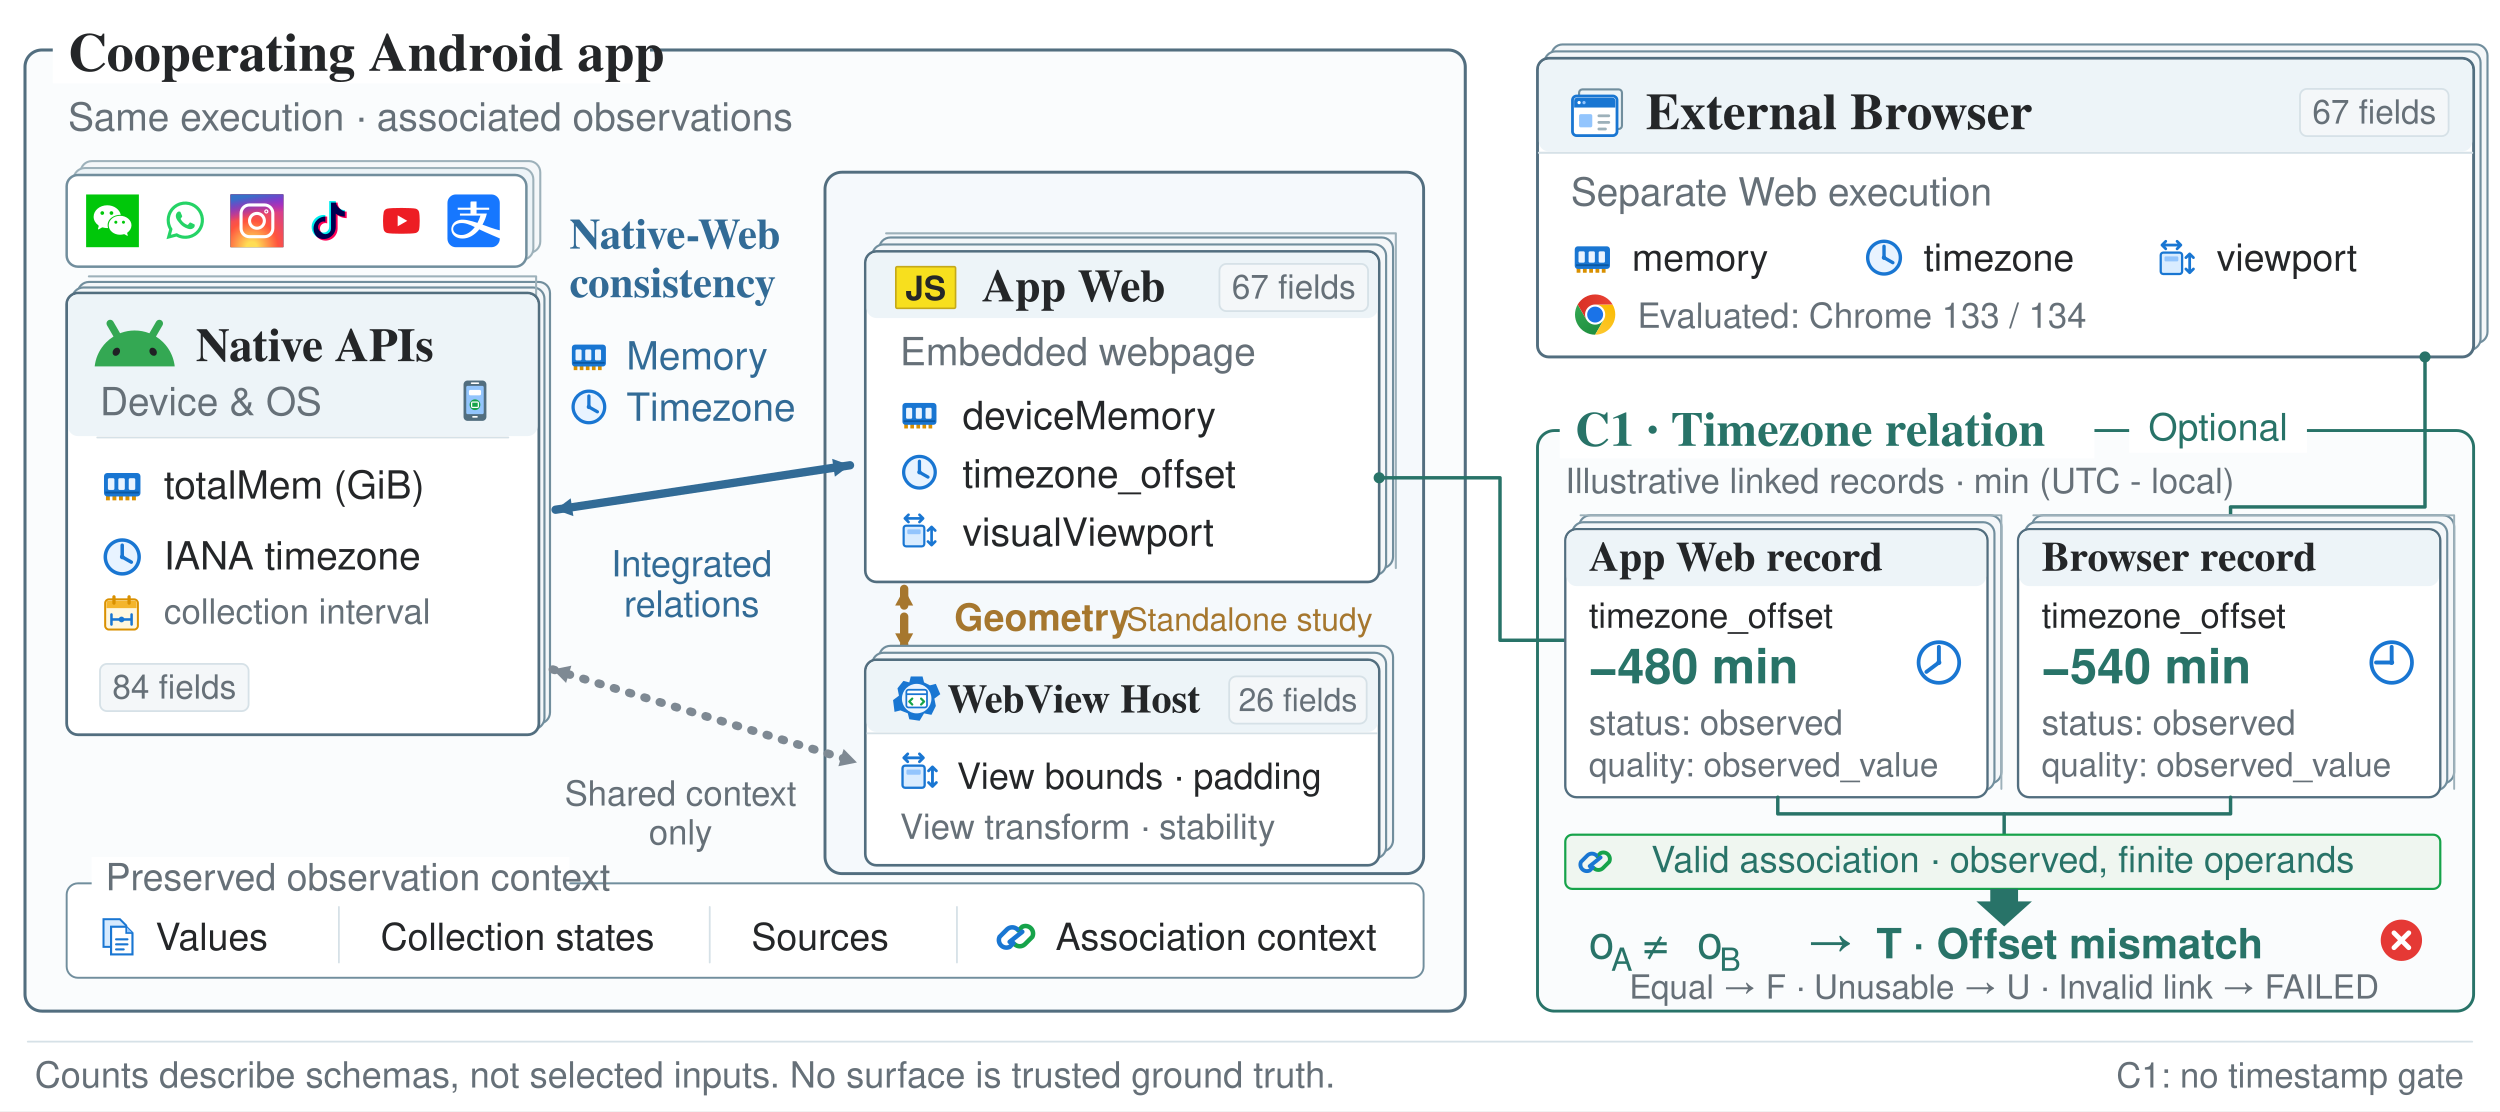
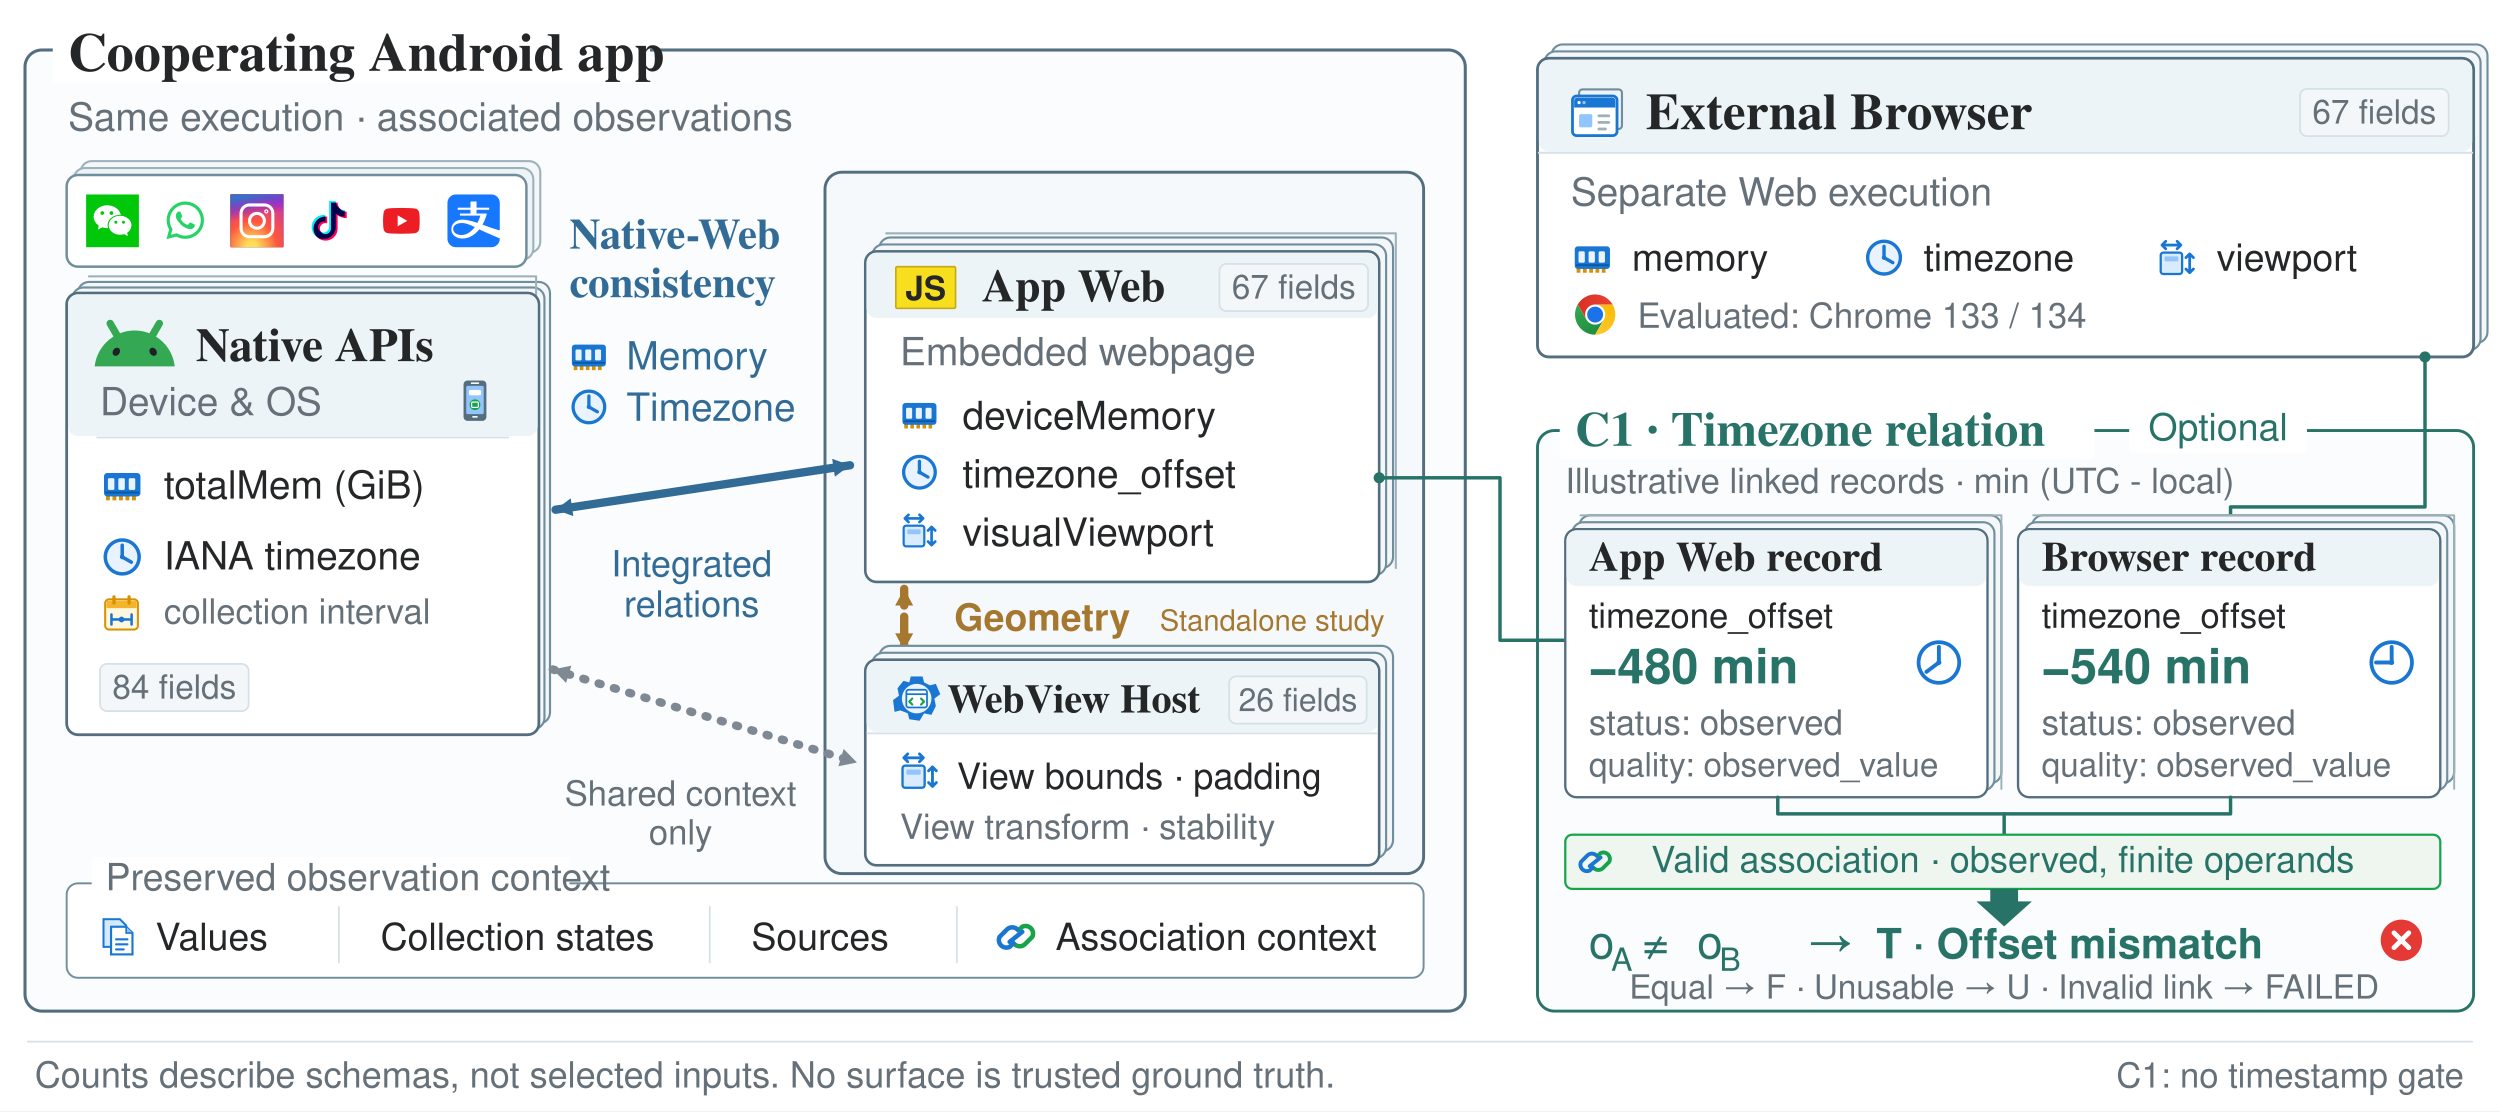
<svg xmlns="http://www.w3.org/2000/svg" xmlns:xlink="http://www.w3.org/1999/xlink" width="178mm" height="79.111mm" viewBox="0 0 1800 800" role="img" aria-labelledby="title description">
  <style>
text {font-family:"Nimbus Sans",Arial,Helvetica,sans-serif}
.heading {font-family:"Nimbus Roman","Times New Roman",serif;font-weight:bold}
.field {font-family:"Nimbus Sans",Arial,Helvetica,sans-serif}
</style>
  <defs>
    <marker id="head-ochre" markerWidth="12" markerHeight="12" refX="10" refY="6" orient="auto-start-reverse" markerUnits="userSpaceOnUse">
      <path d="M2 2 L10 6 L2 10" fill="none" stroke="#a6772e" stroke-width="2.2" stroke-linecap="round" stroke-linejoin="round" />
    </marker>
    <marker id="head-teal" markerWidth="12" markerHeight="12" refX="10" refY="6" orient="auto-start-reverse" markerUnits="userSpaceOnUse">
      <path d="M2 2 L10 6 L2 10" fill="none" stroke="#287368" stroke-width="2.2" stroke-linecap="round" stroke-linejoin="round" />
    </marker>
    <symbol id="icon-memory" viewBox="0 0 24 24" fill="none" stroke="currentColor" stroke-width="2" stroke-linecap="round" stroke-linejoin="round">
      <path d="M12 11v2" />
      <path d="M16 11v2" />
      <path d="M3 7h18a1 1 0 0 1 1 1v1a1 1 0 0 1 -1 1a1 1 0 0 0 -1 1v1a1 1 0 0 0 1 1a1 1 0 0 1 1 1v2a1 1 0 0 1 -1 1h-18a1 1 0 0 1 -1 -1v-2a1 1 0 0 1 1 -1a1 1 0 0 0 1 -1v-1a1 1 0 0 0 -1 -1a1 1 0 0 1 -1 -1v-1a1 1 0 0 1 1 -1" />
      <path d="M8 11v2" />
      <path d="M4 17v2" />
      <path d="M7 17v2" />
      <path d="M10 17v2" />
      <path d="M20 17v2" />
      <path d="M17 17v2" />
      <path d="M13 17v2" />
    </symbol>
    <symbol id="icon-clock" viewBox="0 0 24 24" fill="none" stroke="currentColor" stroke-width="2" stroke-linecap="round" stroke-linejoin="round">
      <path d="M3 12a9 9 0 1 0 18 0a9 9 0 0 0 -18 0" />
      <path d="M12 7v5l3 3" />
    </symbol>
    <symbol id="icon-dimensions" viewBox="0 0 24 24" fill="none" stroke="currentColor" stroke-width="2" stroke-linecap="round" stroke-linejoin="round">
      <path d="M3 5h11" />
      <path d="M12 7l2 -2l-2 -2" />
      <path d="M5 3l-2 2l2 2" />
      <path d="M19 10v11" />
      <path d="M17 19l2 2l2 -2" />
      <path d="M21 12l-2 -2l-2 2" />
      <path d="M3 12a2 2 0 0 1 2 -2h7a2 2 0 0 1 2 2v7a2 2 0 0 1 -2 2h-7a2 2 0 0 1 -2 -2l0 -7" />
    </symbol>
    <symbol id="icon-browser" viewBox="0 0 24 24" fill="none" stroke="currentColor" stroke-width="2" stroke-linecap="round" stroke-linejoin="round">
      <path d="M4 8h16" />
      <path d="M4 6a2 2 0 0 1 2 -2h12a2 2 0 0 1 2 2v12a2 2 0 0 1 -2 2h-12a2 2 0 0 1 -2 -2l0 -12" />
      <path d="M8 4v4" />
    </symbol>
    <symbol id="icon-files" viewBox="0 0 24 24" fill="none" stroke="currentColor" stroke-width="2" stroke-linecap="round" stroke-linejoin="round">
      <path d="M15 3v4a1 1 0 0 0 1 1h4" />
      <path d="M18 17h-7a2 2 0 0 1 -2 -2v-10a2 2 0 0 1 2 -2h4l5 5v7a2 2 0 0 1 -2 2" />
      <path d="M16 17v2a2 2 0 0 1 -2 2h-7a2 2 0 0 1 -2 -2v-10a2 2 0 0 1 2 -2h2" />
    </symbol>
    <symbol id="icon-link" viewBox="0 0 24 24" fill="none" stroke="currentColor" stroke-width="2" stroke-linecap="round" stroke-linejoin="round">
      <path d="M9 15l6 -6" />
      <path d="M11 6l.463 -.536a5 5 0 0 1 7.071 7.072l-.534 .464" />
      <path d="M13 18l-.397 .534a5.068 5.068 0 0 1 -7.127 0a4.972 4.972 0 0 1 0 -7.071l.524 -.463" />
    </symbol>
    <symbol id="brand-android" viewBox="0 0 152 89" fill="none">
      <g clip-path="url(#brand-android-a)">
        <path fill="#34A853" d="M151.025 85.224q-.071-.464-.147-.92a75.665 75.665 0 0 0-7.546-22.597 76.5 76.5 0 0 0-5.511-8.995 76 76 0 0 0-8.322-9.808 76.034 76.034 0 0 0-13.398-10.626q.042-.074.085-.148 2.286-3.948 4.572-7.897l4.47-7.712a3946 3946 0 0 0 3.208-5.54q.38-.658.604-1.355a6.97 6.97 0 0 0-.652-5.702 6.9 6.9 0 0 0-2.406-2.398 7 7 0 0 0-2.954-.95 7 7 0 0 0-2.376.206 6.93 6.93 0 0 0-4.22 3.227q-1.606 2.77-3.208 5.54l-4.47 7.712c-1.523 2.634-3.05 5.263-4.573 7.897q-.25.43-.5.865c-.232-.092-.46-.184-.692-.272-8.398-3.205-17.511-4.958-27.036-4.958q-.39-.001-.78.004A75.7 75.7 0 0 0 50.977 25q-1.317.46-2.608.968-.234-.404-.467-.806-2.286-3.95-4.573-7.897l-4.47-7.713a4385 4385 0 0 1-3.208-5.54A6.93 6.93 0 0 0 29.055.58a6.9 6.9 0 0 0-2.954.95 6.92 6.92 0 0 0-3.157 4.185 6.96 6.96 0 0 0 .703 5.27l3.208 5.54 4.47 7.713c1.523 2.634 3.05 5.263 4.573 7.897.01.022.025.044.036.066a76.3 76.3 0 0 0-13.527 10.711 76.5 76.5 0 0 0-8.322 9.808 75.4 75.4 0 0 0-5.51 8.995 75.7 75.7 0 0 0-7.546 22.597 76.038 76.038 0 0 0-.581 4.247h151a77 77 0 0 0-.434-3.327z" />
        <path fill="#202124" d="M115.225 67.663c3.022-2.012 3.461-6.668.981-10.4-2.48-3.73-6.939-5.123-9.96-3.11-3.021 2.012-3.46 6.668-.98 10.4 2.479 3.73 6.938 5.123 9.959 3.11M46.762 64.564c2.48-3.73 2.04-8.387-.98-10.4-3.022-2.012-7.481-.619-9.96 3.112s-2.041 8.387.98 10.4 7.48.62 9.96-3.112" />
      </g>
      <defs>
        <clipPath id="brand-android-a">
          <path fill="#fff" d="M.459.555h151v88h-151z" />
        </clipPath>
        <marker id="tri-integrated" markerWidth="17" markerHeight="17" refX="14" refY="8" orient="auto-start-reverse" markerUnits="userSpaceOnUse">
          <path d="M2 1.5 L14 8 L2 14.5 Z" fill="#326b96" />
        </marker>
        <marker id="tri-standalone" markerWidth="17" markerHeight="17" refX="14" refY="8" orient="auto-start-reverse" markerUnits="userSpaceOnUse">
          <path d="M2 1.5 L14 8 L2 14.5 Z" fill="#a6772e" />
        </marker>
        <marker id="tri-context" markerWidth="17" markerHeight="17" refX="14" refY="8" orient="auto-start-reverse" markerUnits="userSpaceOnUse">
          <path d="M2 1.5 L14 8 L2 14.5 Z" fill="#7e8993" />
        </marker>
      </defs>
    </symbol>
    <symbol id="brand-chrome" viewBox="0 0 63 63" fill="none">
      <linearGradient id="brand-chrome-a" gradientUnits="userSpaceOnUse" x1="34.909" x2="7.632" y1="61.029" y2="13.785">
        <stop offset="0" stop-color="#1e8e3e" />
        <stop offset="1" stop-color="#34a853" />
      </linearGradient>
      <linearGradient id="brand-chrome-b" gradientUnits="userSpaceOnUse" x1="26.904" x2="54.181" y1="63.079" y2="15.835">
        <stop offset="0" stop-color="#fcc934" />
        <stop offset="1" stop-color="#fbbc04" />
      </linearGradient>
      <linearGradient id="brand-chrome-c" gradientUnits="userSpaceOnUse" x1="4.221" x2="58.775" y1="19.688" y2="19.688">
        <stop offset="0" stop-color="#d93025" />
        <stop offset="1" stop-color="#ea4335" />
      </linearGradient>
      <path d="m31.499 47.247c8.698 0 15.75-7.051 15.75-15.75s-7.051-15.75-15.75-15.75-15.75 7.051-15.75 15.75 7.051 15.75 15.75 15.75z" fill="#fff" />
      <path d="m17.859 39.375-13.638-23.621c-2.765 4.788-4.221 10.22-4.221 15.749s1.455 10.961 4.22 15.749c2.765 4.788 6.742 8.764 11.531 11.528 4.789 2.764 10.221 4.218 15.75 4.216l13.638-23.621v-.004c-1.381 2.395-3.369 4.385-5.763 5.768s-5.11 2.112-7.875 2.112-5.482-.727-7.876-2.11c-2.394-1.383-4.383-3.371-5.765-5.766z" fill="url(#brand-chrome-a)" />
      <path d="m45.138 39.374-13.638 23.621c5.529.001 10.961-1.454 15.75-4.219 4.788-2.764 8.765-6.741 11.529-11.529 2.764-4.789 4.219-10.221 4.218-15.75-.001-5.529-1.458-10.961-4.224-15.748h-27.275l-.003.002c2.765-.001 5.482.725 7.877 2.107 2.395 1.382 4.384 3.37 5.767 5.764 1.383 2.394 2.111 5.111 2.111 7.876-0 2.765-.728 5.481-2.111 7.876z" fill="url(#brand-chrome-b)" />
      <path d="m31.499 43.969c6.886 0 12.469-5.582 12.469-12.469s-5.582-12.469-12.469-12.469-12.469 5.582-12.469 12.469 5.582 12.469 12.469 12.469z" fill="#1a73e8" />
      <path d="m31.499 15.75h27.275c-2.764-4.789-6.74-8.766-11.528-11.53-4.788-2.765-10.22-4.22-15.749-4.22s-10.961 1.457-15.749 4.222c-4.788 2.765-8.763 6.743-11.527 11.532l13.638 23.621.004.002c-1.384-2.394-2.113-5.11-2.114-7.875s.726-5.482 2.109-7.877c1.382-2.395 3.371-4.383 5.765-5.766 2.395-1.383 5.111-2.11 7.876-2.109z" fill="url(#brand-chrome-c)" />
    </symbol>
    <symbol id="color-memory" viewBox="0 0 32 32">
      <path d="M5 24v4m5-4v4m5-4v4m5-4v4m5-4v4" stroke="#D99000" stroke-width="3" />
      <rect x="2" y="7" width="28" height="18" rx="2.5" fill="#1976D2" />
      <rect x="5" y="11" width="5" height="9" rx="1" fill="#EAF4FF" />
      <rect x="13" y="11" width="5" height="9" rx="1" fill="#EAF4FF" />
      <rect x="21" y="11" width="5" height="9" rx="1" fill="#EAF4FF" />
      <path d="M3 22H29" stroke="#0A58A3" stroke-width="1.5" />
    </symbol>
    <symbol id="color-clock" viewBox="0 0 32 32">
      <circle cx="16" cy="16" r="13" fill="#E8F3FF" stroke="#1976D2" stroke-width="2.7" />
      <path d="M16 7V16L23 20" fill="none" stroke="#1976D2" stroke-width="2.7" stroke-linecap="round" stroke-linejoin="round" />
      <circle cx="16" cy="16" r="1.8" fill="#1976D2" />
    </symbol>
    <symbol id="color-dimensions" viewBox="0 0 32 32">
      <rect x="3" y="12" width="17" height="17" rx="2" fill="#D9ECFF" stroke="#1976D2" stroke-width="1.8" />
      <path d="M4 6H19M4 6L7 3M4 6L7 9M19 6L16 3M19 6L16 9M26 13V28M26 13L23 16M26 13L29 16M26 28L23 25M26 28L29 25" fill="none" stroke="#1976D2" stroke-width="2.2" stroke-linecap="round" stroke-linejoin="round" />
      <rect x="6" y="15" width="11" height="4" rx="1" fill="#93C5FD" />
    </symbol>
    <symbol id="color-files" viewBox="0 0 32 32">
      <path d="M5 2H18L23 7V24H5Z" fill="#D6EAFE" stroke="#1976D2" stroke-width="1.6" />
      <path d="M11 8H23L28 13V30H11Z" fill="#FFFFFF" stroke="#1976D2" stroke-width="1.7" />
      <path d="M23 8V13H28" fill="#93C5FD" stroke="#1976D2" stroke-width="1.3" />
      <path d="M15 18H24M15 22H24M15 26H21" stroke="#1976D2" stroke-width="1.7" stroke-linecap="round" />
    </symbol>
    <symbol id="color-link" viewBox="0 0 32 32">
      <g fill="none" stroke-width="3.6" stroke-linecap="round">
        <path d="M18 11L21 8A6 6 0 0 1 29 16L23 22A6 6 0 0 1 15 22" stroke="#16A34A" />
        <path d="M14 21L11 24A6 6 0 0 1 3 16L9 10A6 6 0 0 1 17 10" stroke="#1976D2" />
        <path d="M11 20L21 12" stroke="#1976D2" />
      </g>
    </symbol>
    <symbol id="color-browser" viewBox="0 0 32 32">
      <rect x="5" y="2" width="26" height="24" rx="2" fill="#EDF4F8" stroke="#718E9D" stroke-width="1.3" />
      <rect x="1" y="6" width="27" height="24" rx="2.5" fill="#FFFFFF" stroke="#1976D2" stroke-width="1.7" />
      <path d="M2 9Q2 7 4 7H25Q27 7 27 9V13H2Z" fill="#1976D2" />
      <circle cx="5" cy="10" r="1" fill="#FFFFFF" />
      <circle cx="8" cy="10" r="1" fill="#93C5FD" />
      <rect x="5" y="17" width="8" height="8" rx="1" fill="#93C5FD" />
      <path d="M17 18H23M17 22H23M17 26H21" stroke="#9DB1BA" stroke-width="1.7" stroke-linecap="round" />
    </symbol>
    <symbol id="color-host" viewBox="0 0 32 32">
      <path d="M12 1H20L21 5L25 7L29 6L32 13L28 16L29 21L26 27L21 26L18 31L11 30L10 26L5 24L1 25L0 17L4 14L3 9L7 4L11 5Z" fill="#1976D2" />
      <circle cx="16" cy="16" r="10" fill="#EAF4FF" />
      <rect x="9" y="10" width="14" height="12" rx="1.5" fill="#FFFFFF" stroke="#1976D2" stroke-width="1.2" />
      <path d="M9 13H23" stroke="#1976D2" stroke-width="1.2" />
      <path d="M13 16L11 18L13 20M19 16L21 18L19 20" fill="none" stroke="#16A34A" stroke-width="1.5" stroke-linecap="round" stroke-linejoin="round" />
    </symbol>
    <symbol id="color-interval" viewBox="0 0 32 32">
      <rect x="3" y="5" width="26" height="24" rx="3" fill="#FFF7DF" stroke="#D99000" stroke-width="1.6" />
      <path d="M4 8Q4 6 6 6H26Q28 6 28 8V12H4Z" fill="#F4B52C" />
      <path d="M10 3V8M22 3V8" stroke="#D99000" stroke-width="2.6" stroke-linecap="round" />
      <path d="M8 21H24M8 17V25M24 17V25" stroke="#1976D2" stroke-width="2" stroke-linecap="round" />
      <circle cx="16" cy="21" r="2.3" fill="#1976D2" />
    </symbol>
    <symbol id="color-phone" viewBox="0 0 32 32">
      <rect x="8" y="1" width="17" height="30" rx="3" fill="#526E7F" />
      <rect x="10" y="5" width="13" height="21" rx="1" fill="#93C5FD" />
      <path d="M14 3H19M15 28H18" stroke="#FFFFFF" stroke-width="1.2" stroke-linecap="round" />
      <rect x="12" y="8" width="9" height="4" rx="1" fill="#FFFFFF" />
      <circle cx="16.5" cy="19" r="4" fill="#16A34A" />
      <rect x="14" y="17" width="5" height="4" rx="0.6" fill="none" stroke="#FFFFFF" stroke-width="0.9" />
    </symbol>
    <symbol id="mismatch-symbol" viewBox="0 0 32 32">
      <circle cx="16" cy="16" r="14" fill="#E53935" />
      <path d="M11 11L21 21M21 11L11 21" stroke="#FFFFFF" stroke-width="3.3" stroke-linecap="round" />
    </symbol>
    <symbol id="c1-clock-app" viewBox="0 0 32 32">
      <circle cx="16" cy="16" r="13" fill="white" stroke="#1976D2" stroke-width="2.4" />
      <path d="M16 6V16L8 22" fill="none" stroke="#1976D2" stroke-width="2.5" stroke-linecap="round" stroke-linejoin="round" />
      <circle cx="16" cy="16" r="1.6" fill="#1976D2" />
    </symbol>
    <symbol id="c1-clock-browser" viewBox="0 0 32 32">
      <circle cx="16" cy="16" r="13" fill="white" stroke="#1976D2" stroke-width="2.4" />
      <path d="M16 6V16L6 16" fill="none" stroke="#1976D2" stroke-width="2.5" stroke-linecap="round" stroke-linejoin="round" />
      <circle cx="16" cy="16" r="1.6" fill="#1976D2" />
    </symbol>
    <symbol id="app-logo-wechat" viewBox="0 0 512 512" aria-label="WeChat" role="img" fill="#fff">
      <path d="m0 0H512V512H0" fill="#00c70a" />
      <path d="M402 369c23-17 38-42 38-70 0-51-50-92-111-92s-110 41-110 92 49 92 110 92c13 0 25-2 36-5 4-1 8 0 9 1l25 14c3 2 6 0 5-4l-6-22c0-3 2-5 4-6m-110-85a15 15 0 110-29 15 15 0 010 29m74 0a15 15 0 110-29 15 15 0 010 29" />
      <path d="M250 198a18 18 0 000-35 18 18 0 100 35m-89 0a18 18 0 000-35 18 18 0 100 35m44-93c66 0 121 41 131 93-64-4-147 44-123 128-3 0-25 2-51-6-4-1-8 0-11 2l-30 17c-3 1-7-1-6-6l7-24c1-5-1-8-4-10-28-20-45-50-45-83 0-61 59-111 132-111" />
    </symbol>
    <symbol id="app-logo-whatsapp" viewBox="0 0 512 512" aria-label="WhatsApp" role="img">
      <path d="m0 0H512V512H0" fill="#fff" />
      <path fill="#25d366" d="m79 434 25.7-93.9a181.1 181.2 0 1170.3 68.7M122.5 391l57-15a150.6 150.6 0 10-41.8-40.6m93-127c2 5 0 10-11 22.2-6 6-4 8 6.6 23s28 29 44 36.5 15 7 21.7-1c15-17 11-21 26-14.2l27 13c8 4 8.4 4 8.5 9s-1.7 18-7 23.6-25 24.8-60 12-59-23-99-77-1.6-86 3.6-88 7-1.5 17-1.3q4 0 7 5" />
    </symbol>
    <symbol id="app-logo-instagram" viewBox="0 0 512 512" aria-label="Instagram" role="img">
      <path d="m0 0H512V512H0" id="app-logo-instagram-b" />
      <use fill="url(#app-logo-instagram-a)" href="#app-logo-instagram-b" xlink:href="#app-logo-instagram-b" />
      <use fill="url(#app-logo-instagram-c)" href="#app-logo-instagram-b" xlink:href="#app-logo-instagram-b" />
      <radialGradient id="app-logo-instagram-a" cx=".4" cy="1" r="1">
        <stop offset=".1" stop-color="#fd5" />
        <stop offset=".5" stop-color="#ff543e" />
        <stop offset="1" stop-color="#c837ab" />
      </radialGradient>
      <linearGradient id="app-logo-instagram-c" x2=".2" y2="1">
        <stop offset=".1" stop-color="#3771c8" />
        <stop offset=".5" stop-color="#60f" stop-opacity="0" />
      </linearGradient>
      <g fill="none" stroke="#fff" stroke-width="30">
        <rect width="308" height="308" x="102" y="102" rx="81" />
        <circle cx="256" cy="256" r="72" />
        <circle cx="347" cy="165" r="6" />
      </g>
    </symbol>
    <symbol id="app-logo-tiktok" viewBox="0 0 512 512" aria-label="TikTok" role="img">
      <path d="m0 0H512V512H0" fill="#fff" />
      <use href="#app-logo-tiktok-t" fill="#f05" x="18" y="15" xlink:href="#app-logo-tiktok-t" />
      <g style="fill:#0ee;mix-blend-mode:multiply">
        <path id="app-logo-tiktok-t" d="M219 265a54 54 0 1037 51V64h64a88 88 0 0088 88v63a150 150 0 01-88-28V315A117 117 0 11219 200" />
      </g>
    </symbol>
    <symbol id="app-logo-youtube" viewBox="0 0 512 512" aria-label="YouTube" role="img" fill="#fff">
      <path d="m0 0H512V512H0" />
      <path d="M313 256l-93-53V309Zm114-87c9 37 9 138 0 174-4 15-17 27-32 31-37 10-242 10-278 0-15-4-28-16-32-31-10-39-9-136 0-174 4-15 17-27 32-31 39-10 244-9 278 0 15 4 28 16 32 31Z" fill="#ed1d24" />
    </symbol>
    <symbol id="app-logo-alipay" viewBox="0 0 24 24" fill="#1677FF" role="img">
      <path d="M19.695 15.07c3.426 1.158 4.203 1.22 4.203 1.22V3.846c0-2.124-1.705-3.845-3.81-3.845H3.914C1.808.001.102 1.722.102 3.846v16.31c0 2.123 1.706 3.845 3.813 3.845h16.173c2.105 0 3.81-1.722 3.81-3.845v-.157s-6.19-2.602-9.315-4.119c-2.096 2.602-4.8 4.181-7.607 4.181-4.75 0-6.361-4.19-4.112-6.949.49-.602 1.324-1.175 2.617-1.497 2.025-.502 5.247.313 8.266 1.317a16.796 16.796 0 0 0 1.341-3.302H5.781v-.952h4.799V6.975H4.77v-.953h5.81V3.591s0-.409.411-.409h2.347v2.84h5.744v.951h-5.744v1.704h4.69a19.453 19.453 0 0 1-1.986 5.06c1.424.52 2.702 1.011 3.654 1.333m-13.81-2.032c-.596.06-1.71.325-2.321.869-1.83 1.608-.735 4.55 2.968 4.55 2.151 0 4.301-1.388 5.99-3.61-2.403-1.182-4.438-2.028-6.637-1.809" />
    </symbol>
  </defs>
  <rect x="0" y="0" width="1800" height="800" fill="white" stroke="none" stroke-width="0" rx="0" />
  <g id="same-app-execution" data-kind="execution-container">
    <rect x="18" y="36" width="1037" height="692" fill="#FAFCFD" stroke="#526E7F" stroke-width="2.2" rx="12.135" />
    <rect x="38" y="15" width="430" height="45" fill="white" stroke="none" stroke-width="0" rx="0" />
    <text x="49" y="51" font-size="39" fill="#242628" font-weight="bold" class="heading">Cooperating Android app</text>
    <text x="49" y="94" font-size="28" fill="#667078">Same execution · associated observations</text>
    <g id="native-observation" data-schema-fields="84">
      <g id="native-observation-back-pages" data-role="decorative-page-depth">
        <rect x="56.0" y="203.0" width="340.0" height="318.0" rx="8.09" fill="#F4F7F9" stroke="#718E9D" stroke-width="1.55" />
        <rect x="52.0" y="207.0" width="340.0" height="318.0" rx="8.09" fill="#F4F7F9" stroke="#718E9D" stroke-width="1.55" />
      </g>
      <path d="M64 199 H386 V508" stroke="#9DB1BA" stroke-width="1.5" fill="none" stroke-linejoin="round" stroke-linecap="round" />
      <rect x="48" y="211" width="340" height="318" fill="white" stroke="#526E7F" stroke-width="2" rx="8.09" />
      <rect x="49" y="212" width="338" height="102" rx="7.09" fill="#EDF4F8" stroke="none" stroke-width="0" />
      <use x="68" y="230" width="58" height="34" color="#242628" xlink:href="#brand-android" />
      <text x="141" y="260" font-size="34" fill="#242628" font-weight="bold" class="heading">Native APIs</text>
      <text x="72" y="299" font-size="28" fill="#667078">Device &amp; OS</text>
      <path d="M70 315 H366" stroke="#D6E1E7" stroke-width="1.3" fill="none" stroke-linejoin="round" stroke-linecap="round" />
      <use x="73" y="334" width="30" height="30" color="#242628" xlink:href="#color-memory" />
      <text x="118" y="359" font-size="28" fill="#242628">totalMem (GiB)</text>
      <use x="73" y="386" width="30" height="30" color="#242628" xlink:href="#color-clock" />
      <text x="118" y="410" font-size="28" fill="#242628">IANA timezone</text>
      <text x="118" y="449" font-size="25" fill="#667078">collection interval</text>
      <rect x="72" y="478" width="107" height="34" fill="#F4F7F9" stroke="#D6E1E7" stroke-width="1.3" rx="5.056" />
      <text x="125.5" y="503" font-size="24" fill="#667078" text-anchor="middle">84 fields</text>
      <use x="73" y="427" width="29" height="29" id="collection-interval-icon" xlink:href="#color-interval" />
      <use x="326" y="271" width="31" height="35" id="device-os-icon" xlink:href="#color-phone" />
    </g>
    <g id="webview-host" data-schema-fields="26">
      <rect x="594" y="124" width="431" height="505" fill="#F5F9FC" stroke="#526E7F" stroke-width="2.1" rx="12.135" />
      <g id="app-web-observation" data-schema-fields="67">
        <g id="app-web-observation-back-pages" data-role="decorative-page-depth">
          <rect x="633.0" y="171.0" width="370.0" height="238.0" rx="8.09" fill="#F4F7F9" stroke="#718E9D" stroke-width="1.55" />
          <rect x="628.0" y="176.0" width="370.0" height="238.0" rx="8.09" fill="#F4F7F9" stroke="#718E9D" stroke-width="1.55" />
        </g>
        <path d="M638 168 H1005 V409" stroke="#9DB1BA" stroke-width="1.5" fill="none" stroke-linejoin="round" stroke-linecap="round" />
        <rect x="623" y="181" width="370" height="238" fill="white" stroke="#526E7F" stroke-width="1.9" rx="8.09" />
        <rect x="624" y="182" width="368" height="47" fill="#EDF4F8" stroke="none" stroke-width="0" rx="7.09" />
        <rect x="645" y="192" width="43" height="30" fill="#F7DF1E" stroke="#C5A91A" stroke-width="1.2" rx="1" />
        <text x="666.5" y="216" font-size="24" fill="#242628" font-weight="bold" text-anchor="middle">JS</text>
        <text x="707" y="217" font-size="33" fill="#242628" font-weight="bold" class="heading">App Web</text>
        <rect x="878" y="190" width="107" height="34" fill="#F4F7F9" stroke="#D6E1E7" stroke-width="1.3" rx="5.056" />
        <text x="931.5" y="215" font-size="24" fill="#667078" text-anchor="middle">67 fields</text>
        <text x="648" y="263" font-size="28" fill="#667078">Embedded webpage</text>
        <use x="648" y="284" width="28" height="28" color="#242628" xlink:href="#color-memory" />
        <text x="693" y="309" font-size="28" fill="#242628">deviceMemory</text>
        <use x="648" y="326" width="28" height="28" color="#242628" xlink:href="#color-clock" />
        <text x="693" y="351" font-size="28" fill="#242628">timezone_offset</text>
        <use x="648" y="368" width="28" height="28" color="#242628" xlink:href="#color-dimensions" />
        <text x="693" y="393" font-size="28" fill="#242628">visualViewport</text>
      </g>
      <g id="standalone-host-web-geometry" data-status="standalone">
        <path d="M651 424 L651 468" stroke="#a6772e" stroke-width="6" fill="none" stroke-linejoin="round" stroke-linecap="round" stroke-dasharray="12 8" marker-start="url(#tri-standalone)" marker-end="url(#tri-standalone)" />
        <text x="687" y="454" font-size="27" fill="#a6772e" font-weight="bold">Geometry</text>
-         <text x="811" y="454" font-size="23" fill="#a6772e">Standalone study</text>
+         <text x="835" y="454" font-size="21" fill="#a6772e">Standalone study</text>
      </g>
      <g id="webview-host-observation-card" data-role="peer-observation-card" data-schema-fields="26">
        <g id="webview-host-observation-card-back-pages" data-role="decorative-page-depth">
          <rect x="633" y="465" width="370" height="148" rx="8.09" fill="#F4F7F9" stroke="#718E9D" stroke-width="1.55" />
          <rect x="628" y="470" width="370" height="148" rx="8.09" fill="#F4F7F9" stroke="#718E9D" stroke-width="1.55" />
        </g>
        <rect x="623" y="475" width="370" height="148" fill="white" stroke="#526E7F" stroke-width="1.9" rx="8.09" />
        <rect x="624" y="476" width="368" height="51" rx="7.09" fill="#EDF4F8" stroke="none" stroke-width="0" />
        <path d="M624 528 H992" stroke="#D6E1E7" stroke-width="1.3" fill="none" />
        <use x="643" y="486" width="34" height="34" id="vector-webview-pictogram" xlink:href="#color-host" />
        <text x="682" y="513" font-size="29" fill="#242628" font-weight="bold" class="heading">WebView Host</text>
        <rect x="885" y="487" width="99" height="34" fill="#F4F7F9" stroke="#D6E1E7" stroke-width="1.3" rx="5.056" />
        <text x="934.5" y="512" font-size="23" fill="#667078" text-anchor="middle">26 fields</text>
        <use x="647" y="540" width="30" height="30" color="#667078" xlink:href="#color-dimensions" />
        <text x="689" y="568" font-size="26" fill="#242628">View bounds · padding</text>
        <text x="648" y="604" font-size="25" fill="#667078">View transform · stability</text>
      </g>
    </g>
    <g id="integrated-native-web" data-relation="memory-and-timezone">
      <text x="410" y="179" font-size="31" fill="#326b96" font-weight="bold" class="heading">Native-Web</text>
      <text x="410" y="214" font-size="31" fill="#326b96" font-weight="bold" class="heading">consistency</text>
      <use x="410" y="242" width="28" height="28" color="#326b96" xlink:href="#color-memory" />
      <text x="451" y="266" font-size="28" fill="#326b96">Memory</text>
      <use x="410" y="279" width="28" height="28" color="#326b96" xlink:href="#color-clock" />
      <text x="451" y="303" font-size="28" fill="#326b96">Timezone</text>
      <path d="M400 367 L612 335" fill="none" stroke="#326b96" stroke-width="6" stroke-linejoin="round" stroke-linecap="round" marker-start="url(#tri-integrated)" marker-end="url(#tri-integrated)" />
      <text x="498" y="415" font-size="26" fill="#326b96" text-anchor="middle">Integrated</text>
      <text x="498" y="444" font-size="26" fill="#326b96" text-anchor="middle">relations</text>
    </g>
    <g id="native-host-context" data-status="context-only">
      <path d="M398 482 L617 549" stroke="#7e8993" stroke-width="6" fill="none" stroke-linejoin="round" stroke-linecap="round" stroke-dasharray="1.5 10" marker-start="url(#tri-context)" marker-end="url(#tri-context)" />
      <rect x="403" y="558" width="180" height="61" fill="#FAFCFD" stroke="none" stroke-width="0" rx="0" />
      <text x="490" y="580" font-size="25" fill="#667078" text-anchor="middle">Shared context</text>
      <text x="490" y="608" font-size="25" fill="#667078" text-anchor="middle">only</text>
    </g>
    <g id="record-context">
      <rect x="48" y="636" width="977" height="68" fill="white" stroke="#718E9D" stroke-width="1.4" rx="8.09" />
      <rect x="66" y="617" width="344" height="32" fill="white" stroke="none" stroke-width="0" rx="0" />
      <text x="76" y="641" font-size="27" fill="#667078">Preserved observation context</text>
      <use x="70" y="660" width="29" height="29" color="#667078" xlink:href="#color-files" />
      <text x="112" y="684" font-size="27" fill="#242628">Values</text>
      <path d="M244 653 V693" stroke="#D6E1E7" stroke-width="1.3" fill="none" stroke-linejoin="round" stroke-linecap="round" />
      <text x="274" y="684" font-size="27" fill="#242628">Collection states</text>
      <path d="M511 653 V693" stroke="#D6E1E7" stroke-width="1.3" fill="none" stroke-linejoin="round" stroke-linecap="round" />
      <text x="541" y="684" font-size="27" fill="#242628">Sources</text>
      <path d="M689 653 V693" stroke="#D6E1E7" stroke-width="1.3" fill="none" stroke-linejoin="round" stroke-linecap="round" />
      <use x="717" y="660" width="29" height="29" color="#667078" xlink:href="#color-link" />
      <text x="760" y="684" font-size="27" fill="#242628">Association context</text>
    </g>
    <g id="app-brand-tray" data-role="illustrative-app-identities">
      <rect x="58" y="116" width="331" height="66" rx="8.09" fill="#F4F7F9" stroke="#9DB1BA" stroke-width="1.5" />
      <rect x="53" y="121" width="331" height="66" rx="8.09" fill="#EDF4F8" stroke="#9DB1BA" stroke-width="1.5" />
      <rect x="48" y="126" width="331" height="66" rx="8.09" fill="white" stroke="#718E9D" stroke-width="1.8" />
      <use x="62" y="140" width="38" height="38" id="app-logo-instance-wechat" xlink:href="#app-logo-wechat" />
      <use x="114" y="140" width="38" height="38" id="app-logo-instance-whatsapp" xlink:href="#app-logo-whatsapp" />
      <use x="166" y="140" width="38" height="38" id="app-logo-instance-instagram" xlink:href="#app-logo-instagram" />
      <use x="218" y="140" width="38" height="38" id="app-logo-instance-tiktok" xlink:href="#app-logo-tiktok" />
      <use x="270" y="140" width="38" height="38" id="app-logo-instance-youtube" xlink:href="#app-logo-youtube" />
      <use x="322" y="140" width="38" height="38" id="app-logo-instance-alipay" xlink:href="#app-logo-alipay" />
    </g>
  </g>
  <g id="external-browser" data-kind="separate-web-execution" data-schema-fields="67">
    <g id="external-browser-back-pages" data-role="decorative-page-depth">
      <rect x="1117.0" y="32.0" width="674.0" height="215.0" rx="8.09" fill="#F4F7F9" stroke="#718E9D" stroke-width="1.55" />
      <rect x="1112.0" y="37.0" width="674.0" height="215.0" rx="8.09" fill="#F4F7F9" stroke="#718E9D" stroke-width="1.55" />
    </g>
    <rect x="1107" y="42" width="674" height="215" fill="white" stroke="#526E7F" stroke-width="2.1" rx="8.09" />
    <rect x="1108" y="43" width="672" height="66" rx="7.09" fill="#EDF4F8" stroke="none" stroke-width="0" />
    <path d="M1108 110 H1780" stroke="#D6E1E7" stroke-width="1.5" fill="none" stroke-linejoin="round" stroke-linecap="round" />
    <use x="1131" y="62" width="38" height="38" color="#242628" xlink:href="#color-browser" />
    <text x="1185" y="93" font-size="37" fill="#242628" font-weight="bold" class="heading">External Browser</text>
    <rect x="1656" y="64" width="107" height="34" fill="#F4F7F9" stroke="#D6E1E7" stroke-width="1.3" rx="5.056" />
    <text x="1709.5" y="89" font-size="24" fill="#667078" text-anchor="middle">67 fields</text>
    <text x="1131" y="148" font-size="28" fill="#667078">Separate Web execution</text>
    <use x="1132" y="171" width="29" height="29" color="#242628" xlink:href="#color-memory" />
    <text x="1175" y="195" font-size="27" fill="#242628">memory</text>
    <use x="1342" y="171" width="29" height="29" color="#242628" xlink:href="#color-clock" />
    <text x="1385" y="195" font-size="27" fill="#242628">timezone</text>
    <use x="1553" y="171" width="29" height="29" color="#242628" xlink:href="#color-dimensions" />
    <text x="1596" y="195" font-size="27" fill="#242628">viewport</text>
    <use x="1134" y="212" width="29" height="29" color="#242628" xlink:href="#brand-chrome" />
    <text x="1179" y="236" font-size="25" fill="#667078">Evaluated: Chrome 133 / 134</text>
  </g>
  <g id="record-excerpt-leaders">
    <path d="M993 344 H1080 V461 H1118" stroke="#287368" stroke-width="2.5" fill="none" stroke-linejoin="round" stroke-linecap="round" />
    <circle cx="993" cy="344" r="4" fill="#287368" />
    <path d="M1746 257 V310" stroke="#287368" stroke-width="2.5" fill="none" stroke-linejoin="round" stroke-linecap="round" />
    <circle cx="1746" cy="257" r="4" fill="#287368" />
  </g>
  <g id="optional-c1" data-kind="condition-level-comparison">
    <rect x="1107" y="310" width="674" height="418" fill="#FAFCFD" stroke="#287368" stroke-width="2.1" rx="12.135" />
    <rect x="1123" y="290" width="385" height="40" fill="white" stroke="none" stroke-width="0" rx="0" />
    <text x="1134" y="321" font-size="35" fill="#287368" font-weight="bold" class="heading">C1 · Timezone relation</text>
    <rect x="1533" y="292" width="128" height="34" fill="white" stroke="none" stroke-width="0" rx="0" />
    <text x="1597" y="317" font-size="27" fill="#287368" text-anchor="middle">Optional</text>
    <text x="1127" y="355" font-size="25" fill="#667078">Illustrative linked records · min (UTC - local)</text>
    <path d="M1108 461 H1127" stroke="#287368" stroke-width="2.5" fill="none" stroke-linejoin="round" stroke-linecap="round" />
    <path d="M1746 310 V365 H1606 V381" stroke="#287368" stroke-width="2.5" fill="none" stroke-linejoin="round" stroke-linecap="round" />
    <g id="c1-app-excerpt" data-kind="record-excerpt" data-example="illustrative">
      <g id="c1-app-excerpt-back-pages" data-role="decorative-page-depth">
        <rect x="1137.0" y="371.0" width="304.0" height="193.0" rx="8.09" fill="#F4F7F9" stroke="#718E9D" stroke-width="1.55" />
        <rect x="1132.0" y="376.0" width="304.0" height="193.0" rx="8.09" fill="#F4F7F9" stroke="#718E9D" stroke-width="1.55" />
      </g>
      <path d="M1138 371 H1441 V568" stroke="#9DB1BA" stroke-width="1.4" fill="none" stroke-linejoin="round" stroke-linecap="round" />
      <rect x="1127" y="381" width="304" height="193" fill="white" stroke="#526E7F" stroke-width="1.7" rx="8.09" />
      <rect x="1128" y="382" width="302" height="40" fill="#EDF4F8" stroke="none" stroke-width="0" rx="7.09" />
      <text x="1144" y="411" font-size="30" fill="#242628" font-weight="bold" class="heading">App Web record</text>
      <text x="1144" y="452" font-size="25" fill="#242628">timezone_offset</text>
      <text x="1144" y="492" font-size="35" fill="#287368" font-weight="bold">−480 min</text>
      <text x="1144" y="529" font-size="25" fill="#667078">status: observed</text>
      <text x="1144" y="559" font-size="24" fill="#667078">quality: observed_value</text>
      <use x="1378" y="459" width="36" height="36" id="c1-clock-app-instance" xlink:href="#c1-clock-app" />
    </g>
    <g id="c1-browser-excerpt" data-kind="record-excerpt" data-example="illustrative">
      <g id="c1-browser-excerpt-back-pages" data-role="decorative-page-depth">
        <rect x="1463.0" y="371.0" width="304.0" height="193.0" rx="8.09" fill="#F4F7F9" stroke="#718E9D" stroke-width="1.55" />
        <rect x="1458.0" y="376.0" width="304.0" height="193.0" rx="8.09" fill="#F4F7F9" stroke="#718E9D" stroke-width="1.55" />
      </g>
      <path d="M1464 371 H1767 V568" stroke="#9DB1BA" stroke-width="1.4" fill="none" stroke-linejoin="round" stroke-linecap="round" />
      <rect x="1453" y="381" width="304" height="193" fill="white" stroke="#526E7F" stroke-width="1.7" rx="8.09" />
      <rect x="1454" y="382" width="302" height="40" fill="#EDF4F8" stroke="none" stroke-width="0" rx="7.09" />
      <text x="1470" y="411" font-size="30" fill="#242628" font-weight="bold" class="heading">Browser record</text>
      <text x="1470" y="452" font-size="25" fill="#242628">timezone_offset</text>
      <text x="1470" y="492" font-size="35" fill="#287368" font-weight="bold">−540 min</text>
      <text x="1470" y="529" font-size="25" fill="#667078">status: observed</text>
      <text x="1470" y="559" font-size="24" fill="#667078">quality: observed_value</text>
      <use x="1704" y="459" width="36" height="36" id="c1-clock-browser-instance" xlink:href="#c1-clock-browser" />
    </g>
    <path d="M1280 574 V586 H1606 V574" stroke="#287368" stroke-width="2.5" fill="none" stroke-linejoin="round" stroke-linecap="round" />
    <path d="M1443 586 V601" stroke="#287368" stroke-width="2.5" fill="none" stroke-linejoin="round" stroke-linecap="round" />
    <rect x="1127" y="601" width="630" height="39" fill="#EFF6F0" stroke="#16A34A" stroke-width="1.6" rx="5.056" />
    <text x="1442" y="628" font-size="26" fill="#287368" text-anchor="middle">Valid association · observed, finite operands</text>
    <polygon points="1433,640 1453,640 1453,649 1463,649 1443,667 1423,649 1433,649" fill="#287368" />
    <text x="1144" y="690" font-size="33" fill="#287368" font-family="Nimbus Roman">o</text>
    <text x="1160" y="699" font-size="23" fill="#287368" font-family="Nimbus Roman">A</text>
    <text x="1183" y="690" font-size="33" fill="#287368">≠</text>
    <text x="1222" y="690" font-size="33" fill="#287368" font-family="Nimbus Roman">o</text>
    <text x="1238" y="699" font-size="23" fill="#287368" font-family="Nimbus Roman">B</text>
    <text x="1301" y="690" font-size="34" fill="#287368">→</text>
    <text x="1351" y="690" font-size="30" fill="#287368" font-weight="bold">T · Offset mismatch</text>
    <text x="1443" y="719" font-size="24" fill="#667078" text-anchor="middle">Equal → F · Unusable → U · Invalid link → FAILED</text>
    <use x="1712" y="660" width="34" height="34" id="c1-condition-mismatch-icon" xlink:href="#mismatch-symbol" />
    <use x="1136" y="608" width="25" height="25" id="valid-association-link-icon" xlink:href="#color-link" />
  </g>
  <path d="M20 750 H1780" stroke="#D6E1E7" stroke-width="1.3" fill="none" stroke-linejoin="round" stroke-linecap="round" />
  <text x="25" y="783" font-size="26" fill="#667078">Counts describe schemas, not selected inputs. No surface is trusted ground truth.</text>
  <text x="1774" y="783" font-size="25" fill="#667078" text-anchor="end">C1: no timestamp gate</text>
</svg>
